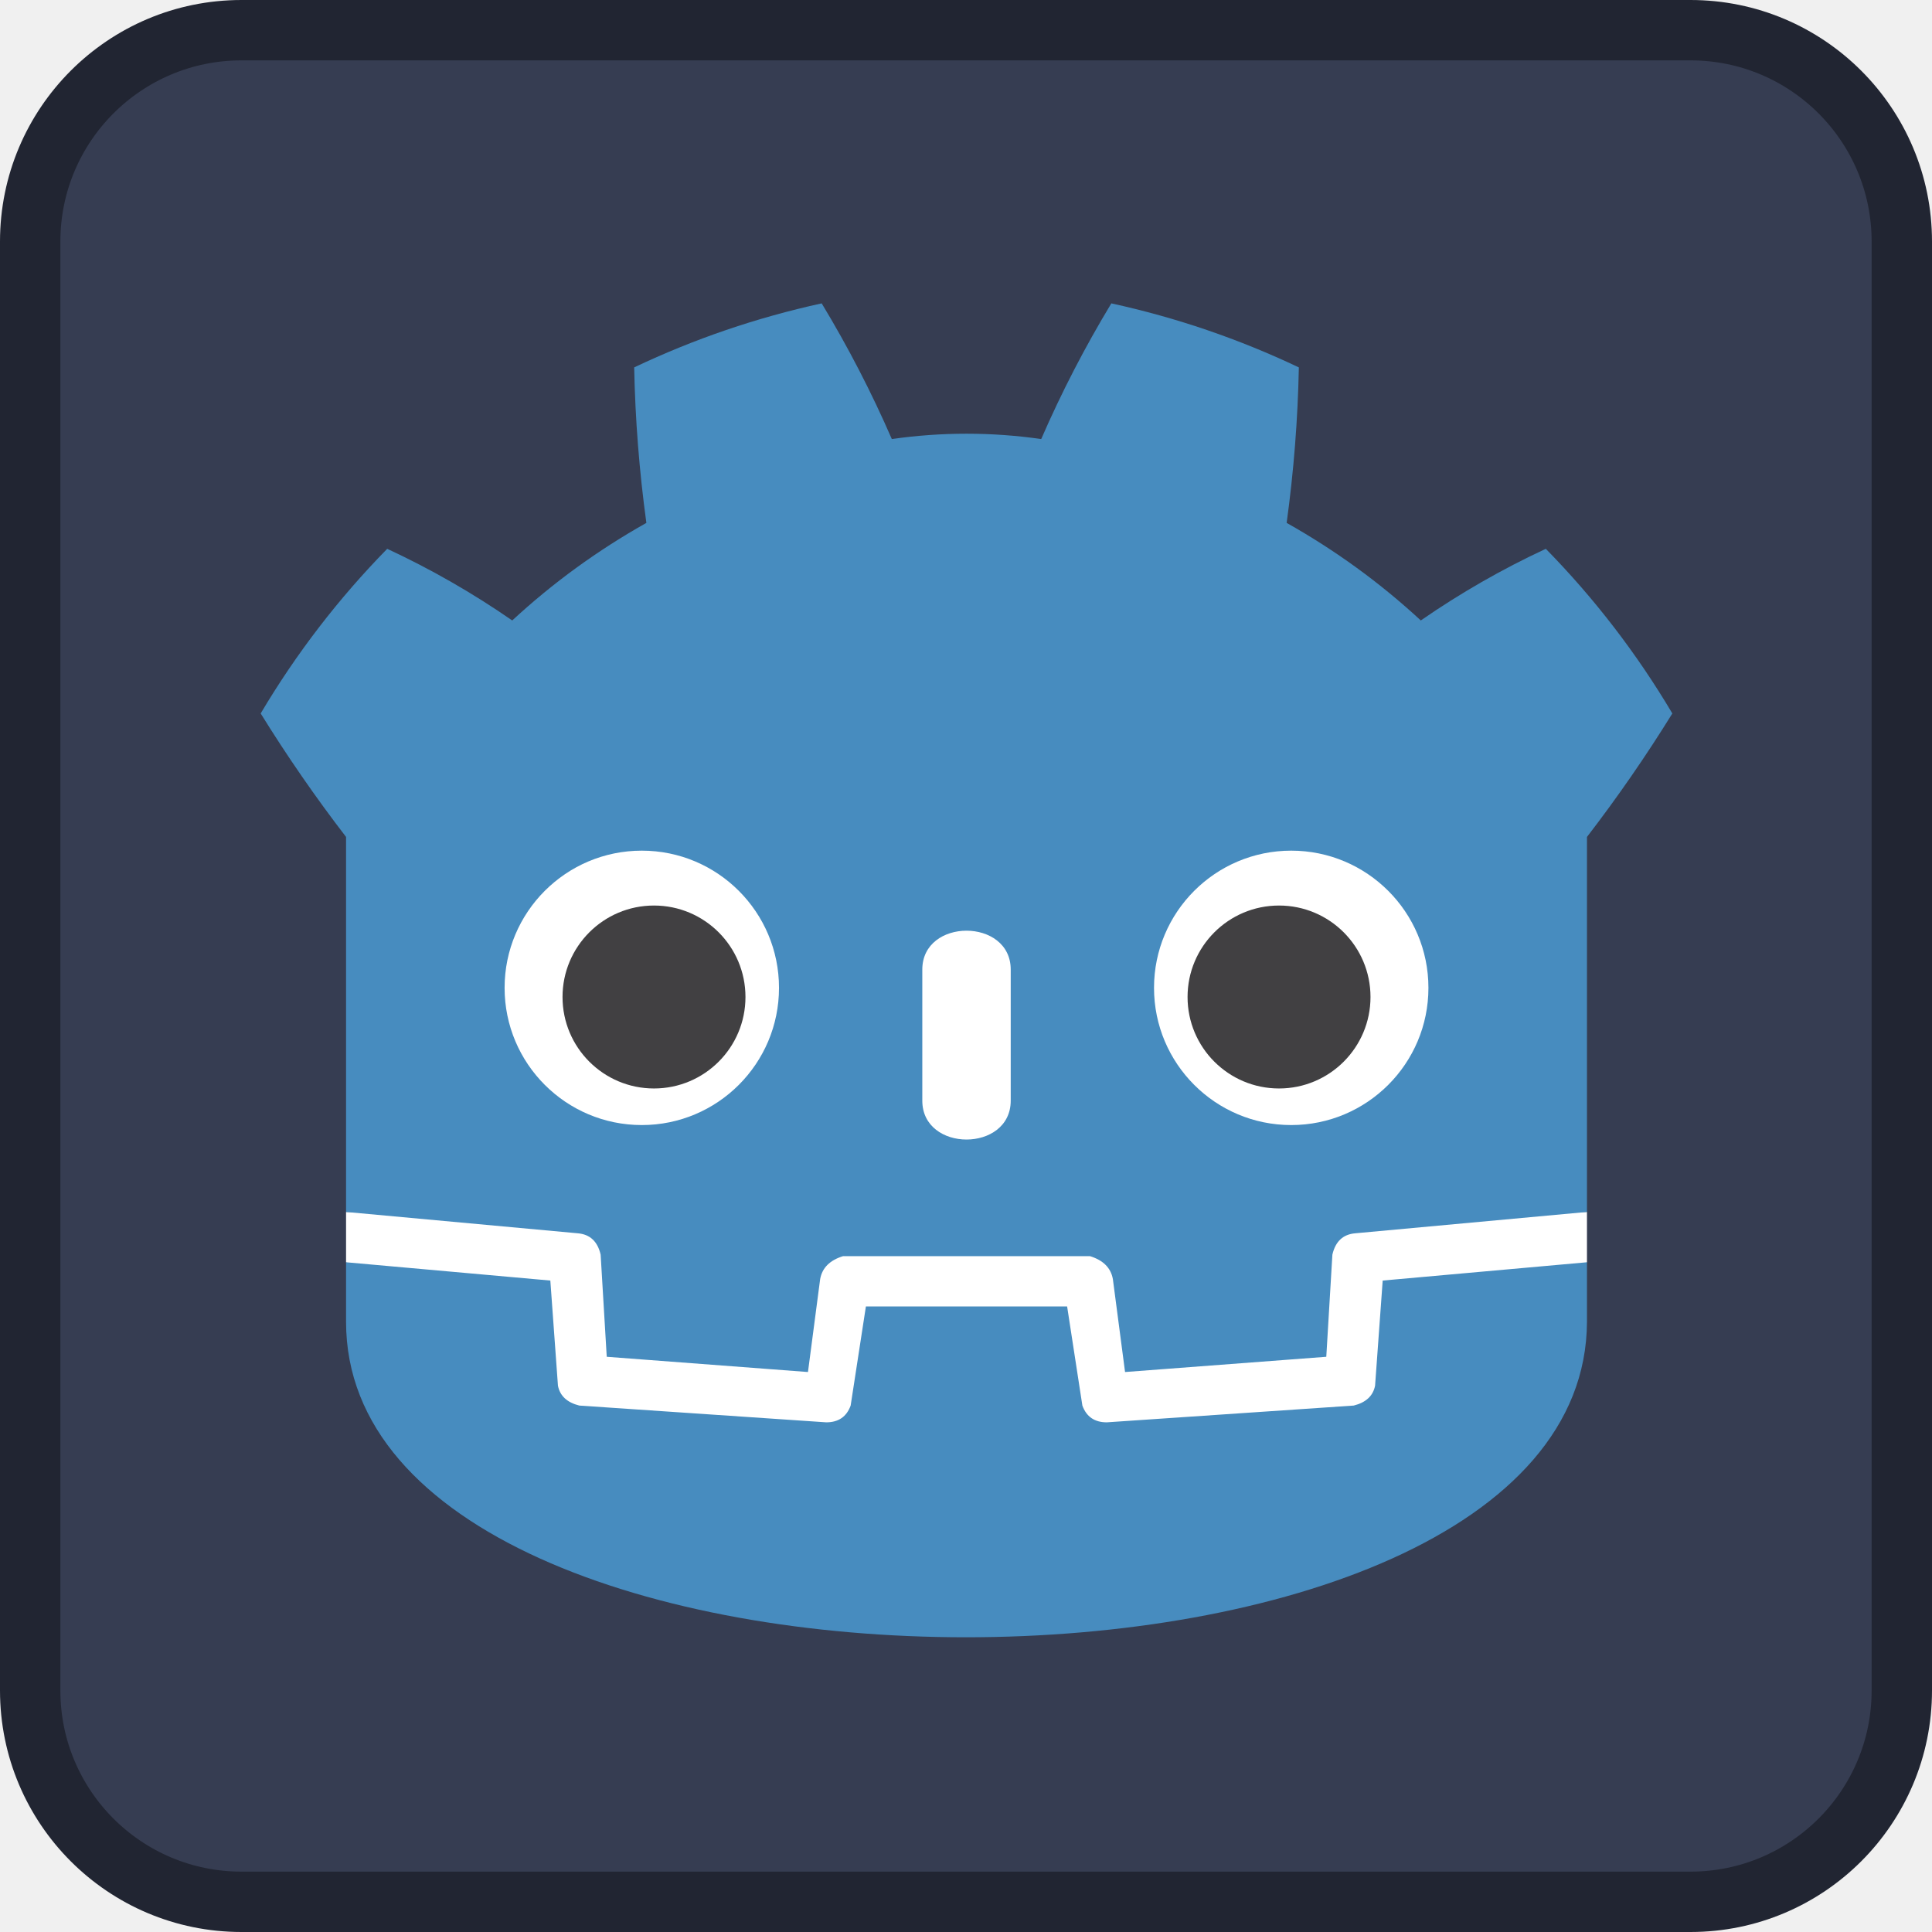
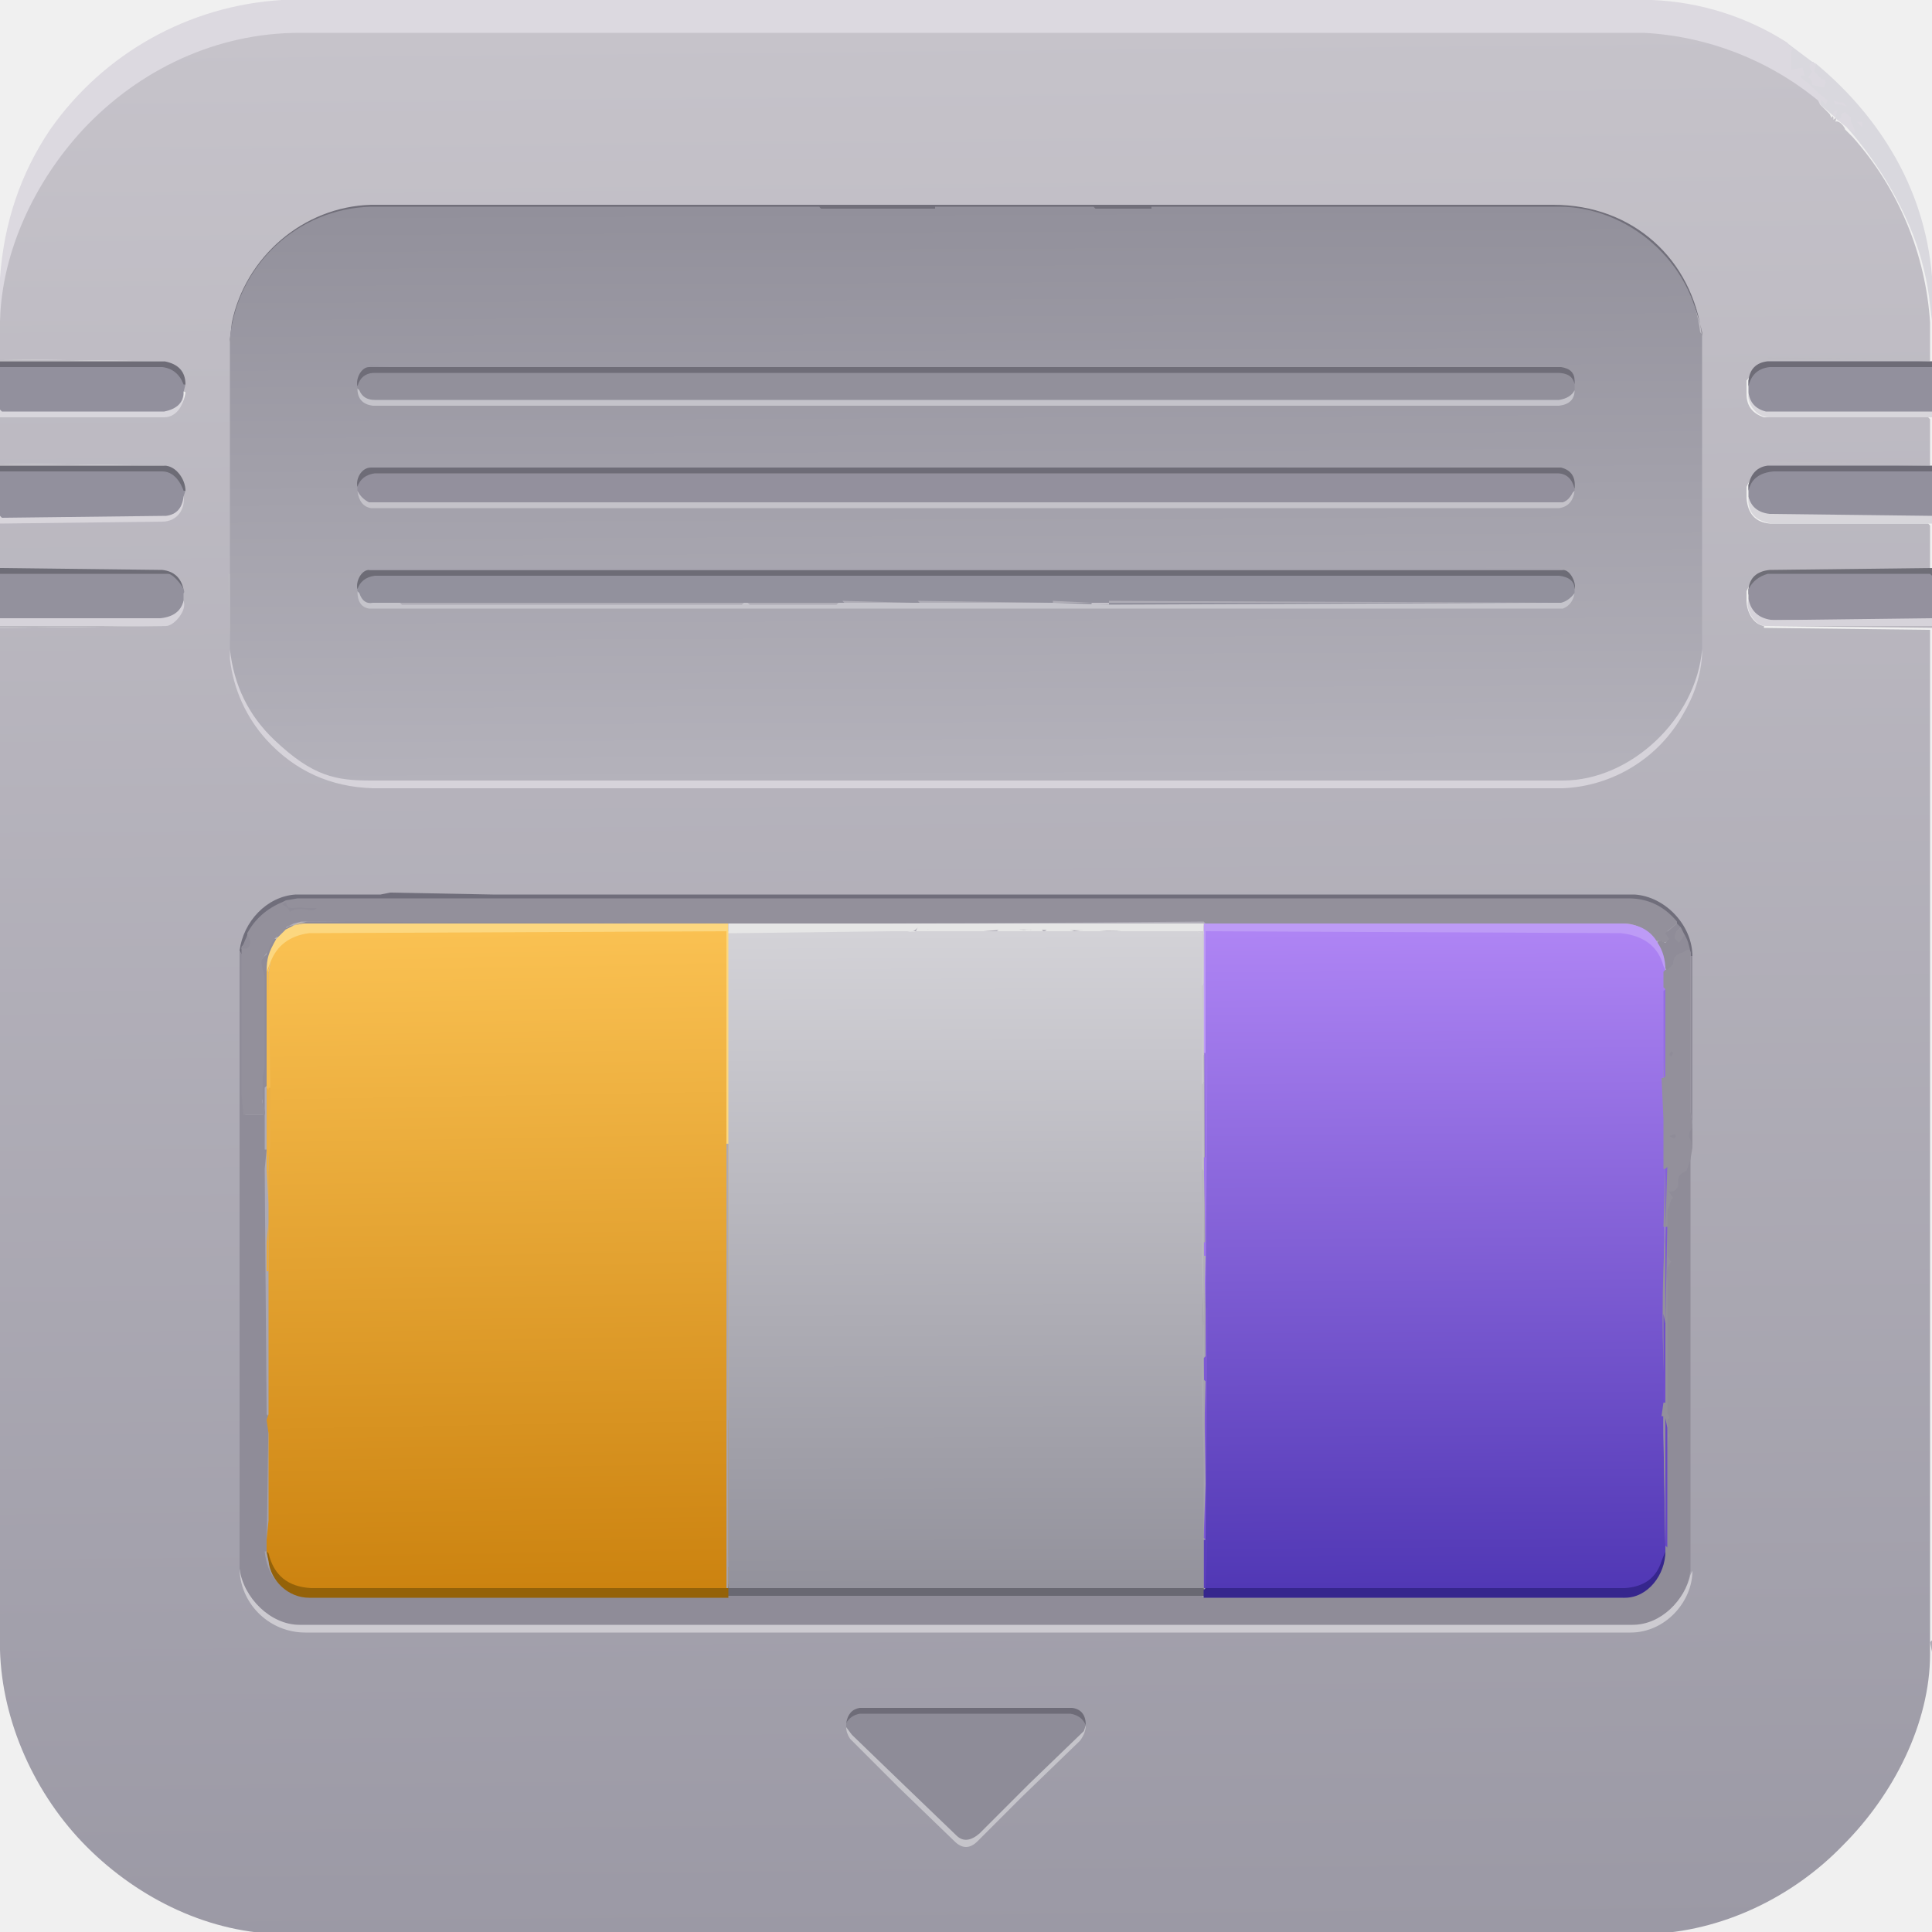
- <svg xmlns="http://www.w3.org/2000/svg" width="128" height="128">
-   <rect width="124" height="124" x="2" y="2" fill="#363d52" stroke="#212532" stroke-width="4" rx="14" />
-   <g fill="#fff" transform="translate(12.322 12.322)scale(.101)">
-     <path d="M105 673v33q407 354 814 0v-33z" />
-     <path fill="#478cbf" d="m105 673 152 14q12 1 15 14l4 67 132 10 8-61q2-11 15-15h162q13 4 15 15l8 61 132-10 4-67q3-13 15-14l152-14V427q30-39 56-81-35-59-83-108-43 20-82 47-40-37-88-64 7-51 8-102-59-28-123-42-26 43-46 89-49-7-98 0-20-46-46-89-64 14-123 42 1 51 8 102-48 27-88 64-39-27-82-47-48 49-83 108 26 42 56 81zm0 33v39c0 276 813 276 814 0v-39l-134 12-5 69q-2 10-14 13l-162 11q-12 0-16-11l-10-65H446l-10 65q-4 11-16 11l-162-11q-12-3-14-13l-5-69z" />
-     <path d="M483 600c0 34 58 34 58 0v-86c0-34-58-34-58 0z" />
-     <circle cx="725" cy="526" r="90" />
-     <circle cx="299" cy="526" r="90" />
-   </g>
-   <g fill="#414042" transform="translate(12.322 12.322)scale(.101)">
-     <circle cx="307" cy="532" r="60" />
-     <circle cx="717" cy="532" r="60" />
+ <svg xmlns="http://www.w3.org/2000/svg" id="Layer_2" data-name="Layer 2" viewBox="0 0 1000 1000">
+   <defs>
+     <linearGradient id="linear-gradient" x1="495.4" x2="504.6" y1="14.8" y2="1002.6" gradientUnits="userSpaceOnUse">
+       <stop offset="0" stop-color="#c6c3ca" />
+       <stop offset="1" stop-color="#9b99a5" />
+     </linearGradient>
+     <linearGradient id="linear-gradient-2" x1="499.2" x2="500.6" y1="107" y2="404.4" gradientUnits="userSpaceOnUse">
+       <stop offset="0" stop-color="#92909b" />
+       <stop offset="1" stop-color="#b4b2bb" />
+     </linearGradient>
+     <linearGradient id="linear-gradient-3" x1="741.5" x2="743.6" y1="482.6" y2="821" gradientUnits="userSpaceOnUse">
+       <stop offset="0" stop-color="#ae84f4" />
+       <stop offset="1" stop-color="#5138b5" />
+     </linearGradient>
+     <linearGradient id="linear-gradient-4" x1="254.7" x2="260.6" y1="481.9" y2="822.7" gradientUnits="userSpaceOnUse">
+       <stop offset="0" stop-color="#fac152" />
+       <stop offset="1" stop-color="#cc8310" />
+     </linearGradient>
+     <linearGradient id="linear-gradient-5" x1="499.3" x2="500.3" y1="482.8" y2="820.7" gradientUnits="userSpaceOnUse">
+       <stop offset="0" stop-color="#d3d2d7" />
+       <stop offset="1" stop-color="#93929c" />
+     </linearGradient>
+     <style>.cls-3{fill:#d8d6db}.cls-5{fill:#bdbbc2}.cls-6{fill:#92909d}.cls-7{fill:#d7942b}.cls-9{fill:#93909b}.cls-12{fill:#8f8c98}.cls-13{fill:#e6e6e6}.cls-18{fill:#e7a93f}.cls-21{fill:#b3b1b9}.cls-30{fill:#cb8619}.cls-31{fill:#d1d0d5}.cls-36{fill:#d6d3da}.cls-40{fill:#9896a1}.cls-43{fill:#5b3fbc}.cls-45{fill:#a09ea9}.cls-49{fill:#bbb9c0}.cls-50{fill:#6d6c76}.cls-53{fill:#c4c2ca}.cls-59{fill:#afadb6}.cls-60{fill:#6e6c77}.cls-63{fill:#dcd9e0}.cls-68{fill:#ebaf44}.cls-70{fill:#7d59d4}</style>
+   </defs>
+   <g id="Layer_1-2" data-name="Layer 1">
+     <path d="M855 0a140 140 0 0 1 70 22l1 1 3 3-1 2v7l5-1c2 0 2 5 0 6l13 10c3 2 0 6-3 3l-1 1q-18-15-40-25-27-11-57-11H155q-37 0-69 17A163 163 0 0 0 0 166v-22q3-43 26-77A158 158 0 0 1 146 0z" class="cls-63" />
+     <path d="M942 54zl5 5 1 2q1-2 1 1 2-2 1 1c2-1 5 3 5 4l4 4a160 160 0 0 1 40 96v20l-89 3-6 7v7q0 9 9 12h85l1 1v24l-85 1-1 1q-6 2-9 9v6q1 12 12 13h82l1 1v24l-85 1q-7 2-10 9v5c0 5 3 12 9 13v1l86 1v530c0 36-19 73-45 99-26 27-63 45-101 46H147c-38 0-75-18-102-45S1 891 0 854V325l86-1v-1q9-3 9-12l-1-1 1-5q-3-7-10-9l-84-1-1-1v-24l86-1q9-3 9-12-2-2 1-3-2-9-9-12l-2-1-85-1v-25h86q9-3 10-12-3-1 0-4-2-8-10-11l-1-1-85-1v-20c1-36 18-72 43-99 29-31 69-50 112-50h696a155 155 0 0 1 90 35z" style="fill:url(#linear-gradient)" />
+     <path d="M1000 324v1l-86-1z" style="fill:#bbb8c0" />
+     <path d="m86 324-86 1v-1z" class="cls-49" />
+     <path d="M1000 212v4h-84c-7 0-12-7-11-13q2 9 13 9z" class="cls-3" />
+     <path d="M1000 294v4h-84q-9 1-11 10v-3q1-9 11-10z" style="fill:#6f6e77" />
+     <path d="M1000 186zh-85v-1zM1000 240zh-85l1-1z" class="cls-5" />
+     <path d="m1000 855-1-5 1-1z" class="cls-59" />
+     <path d="m562 893-1 4-54 53q-6 6-13 1l-54-54-2-3v-2q2-4 6-6h110q6 0 8 7" style="fill:#8e8c98" />
+     <path d="M562 893q-2-5-8-6H445q-5 1-7 5 1-7 7-8h110q7 1 7 9" style="fill:#6e6c78" />
+     <path d="m438 894 3 4 28 27 26 25q5 5 12-1l26-26 28-27 1-3q0 4-3 8l-30 29-23 23q-6 6-12 0l-29-28-25-25q-2-3-2-6" style="fill:#c5c4ca" />
+     <path d="M124 808V610z" style="fill:#a5a3ab" />
+     <path d="M124 610V498zM383 463zH278zM552 463zh-78zM255 463zh-52zM197 463h-44l1-1zM652 463zh-28zM595 463zh-27z" class="cls-21" />
+     <path d="M0 216v-4h85q8-1 10-9c1 5-3 13-10 13z" style="fill:#d8d6dc" />
+     <path d="M0 271v-4l84-1q9-1 11-9c1 6-3 13-11 13z" style="fill:#d8d5db" />
+     <path d="M95 305v2q-3-7-11-9H0v-4l84 1q9 1 11 10" style="fill:#6e6d77" />
+     <path d="M85 187H0v-1zM85 241H0v-1z" class="cls-5" />
+     <path d="m202 462 53 1h591c16 1 30 16 30 32h-1v-2l-2-4-1-5q-3-1-2-4-3 1-2-2l-2-1q-9-9-23-10H193l-1-1h-13l-1 1c-1 0-6 1-6-1h-6v1l-17 1-1-1q0 3-2 1l-1 2q-10 4-16 13l-1 1q0 4-3 7 2 1 0 3l-1-2c2-15 14-28 29-29h44z" style="fill:#706e7b" />
+     <path d="M881 173zv-1q-5-23-21-41a75 75 0 0 0-52-22H192c-22 0-42 12-55 28a74 74 0 0 0-18 40v-1l1-9c7-34 37-60 72-61h612c41 0 72 28 77 68" style="fill:#716f7a" />
+     <path d="M846 463H726z" class="cls-59" />
+     <path d="M425 108h59v-1h82l1 1h29v-1h211c36 0 69 29 73 65l1 1v164c-1 37-35 68-72 69H192c-37 0-72-31-73-69V175c4-38 35-67 73-68h232z" style="fill:url(#linear-gradient-2)" />
+     <path d="M881 244v-36z" class="cls-45" />
+     <path d="m119 332-1-35h1z" class="cls-49" />
+     <path d="M881 315q0 1 0 0v-26z" style="fill:#a9a8b0" />
+     <path d="M881 337zv2q-1 16-10 31a75 75 0 0 1-62 38H193q-33-1-55-25a75 75 0 0 1-19-42v-5q3 28 23 47c20 19 32 21 50 21h617c35 0 69-32 72-68" class="cls-36" />
+     <path d="M815 197v5q-1 5-8 6H193q-7 0-8-7v-1q1-9 8-8h614q5-1 8 5" style="fill:#92909b" />
+     <path d="M815 305v2c-2 7-7 6-13 6l-1-1a19619 19619 0 0 1-414 0q-1 2-2 0l-194 1q-5-1-6-7v-1q1-7 8-8h614q8 0 8 8" style="fill:#92919d" />
+     <path d="M815 253v1l-2 4-4 2H191q-5 0-6-6v-2q2-8 9-8h612q8 1 9 9" style="fill:#93909d" />
+     <path d="M399 190h409q7 1 7 7v2q-1-6-9-6H194q-7 0-9 7c-1-4 2-10 6-10h208" style="fill:#6f6d78" />
+     <path d="M307 242h501q8 2 7 11-2-8-9-8H194q-7 1-9 7c-1-4 2-10 7-10z" class="cls-60" />
+     <path d="M191 295h618c4 0 7 7 6 10q0-6-8-7H194q-7 1-9 7c-1-4 2-10 6-10" class="cls-50" />
+     <path d="M815 202q0 7-8 8H193q-8-1-8-9l1 1q2 5 8 5h613q6-1 8-5" style="fill:#c4c3ca" />
+     <path d="M191 260h618q3-1 5-5l1-1q-1 8-8 9H192q-6-1-7-9 2 4 6 6" style="fill:#c4c2c9" />
+     <path d="M207 312h338l29 1 227-1h7q4-1 7-5-1 6-6 8H191q-6-1-6-9l1 1q2 6 7 5z" style="fill:#c5c4cb" />
+     <path d="M809 295H191l1-1h615z" style="fill:#a6a4af" />
+     <path d="M809 315H196h613" class="cls-59" />
+     <path d="M802 190zh-36z" class="cls-40" />
+     <path d="M339 242h-32 32" class="cls-45" />
+     <path d="M596 108h-29z" class="cls-40" />
+     <path d="M414 242h-28 28" class="cls-45" />
+     <path d="M484 108zh-26zM449 108zh-23zM523 190h-24zM647 190zh-15zM700 190h-16zM202 190h-11l1-1zM728 190zh-9zM617 190h-8zM749 190h-8zM553 190h-7zM406 190h-7zM476 190h-7z" class="cls-40" />
+     <path d="M792 263h-5zM801 312zH574v-1zM385 312l-1 1H208l-1-1zM544 312zh-68l-1-1zM434 312l-1 1h-45l-1-1zM472 312zh-35l-1-1zM565 312zh-20v-1z" class="cls-59" />
+     <path d="M574 312v1h-9v-1z" class="cls-53" />
+     <path d="M809 260H191z" class="cls-59" />
+     <path d="M739 313h-5z" class="cls-53" />
+     <path d="M138 504zv58l-1 1v32h1l-1 10 1 127 1 1-1 70h-1q2 19 20 23h216v1l4-1h245l1 1h217l1-1c12-1 19-12 20-23q-3-1 0-2v-49l1-10-1-8v-2l2-116q3 0 4-3-1-6 4-8 2-5 3-10l1-1v219q-4 25-30 29H155c-15 0-30-14-31-30V492l1 2h1l1 83h9v-11l-1-8 1-33v-9q2-7-2-15 0-4 4-7c0-2 3-9 4-8h1v2q-4 8-5 15" class="cls-12" />
+     <path d="M876 813c0 16-14 32-32 32H158c-18 0-33-14-34-32v-1c2 15 16 29 31 29h690c15 0 27-13 30-26z" style="fill:#cdcbd1" />
+     <path d="M862 502v10l-1 46 1 9v38l-1 75v5l1 41-1 7v10l1 57v3q-3 19-21 20h-22v-1h-51l-1 1H624V677l-1-195h218q8 1 14 6 7 6 7 14" style="fill:url(#linear-gradient-3)" />
+     <path d="M376 592v231h-60l-1-1h-36v1h-21v-1h-24v1h-73q-20-1-23-20v-6l1-10v-45l-1-7 1-3V595l1-32h-1v-59l1-6-1-1c1-7 13-16 20-15l217-1 1 1z" style="fill:url(#linear-gradient-4)" />
+     <path d="M868 478zl-5 4c4 4 0 7-4 5h-2q-6-8-15-9H624l-1-1a24637 24637 0 0 1-467 0l-4 1q1 1 0 0l-4 2 1 1-5 4h-1q-3 3-4 7l-3 4c-2 2 1 7 1 11v45l-1 5v12c-1 2 2 6 1 8h-11l-1-11v-76l1-1q4 0 2-5v-1q6-11 18-16l2-1 6-1h689q15 0 25 12" class="cls-9" />
+     <path d="M623 822zl1 3h216l1 1H374l2-1 1-4v-1z" style="fill:#696872" />
+     <path d="M377 478v4l1 1v109h-2V482l-216 1q-15 2-20 15l-1 5h-1c0-7 1-10 5-17l5-5 4-2q4-2 7-1z" style="fill:#fcd77f" />
+     <path d="M234 822h143v5H160c-11 0-20-9-21-19l-1-5 1 1q4 17 22 18z" style="fill:#946209" />
+     <path d="M841 827H623v-4l1-1h217q15-1 19-14l2-5c0 12-9 24-21 24" style="fill:#36268d" />
+     <path d="m140 563-1 33-1-33v-60l2-5-1 4z" style="fill:#f3ba4e" />
+     <path d="M139 633q0 2 0 0v-10l-1-18v-42l1 1v31-32h1v30l-1 6z" class="cls-68" />
+     <path d="M139 658v50-46z" style="fill:#e0a138" />
+     <path d="M139 658h-1v-15l1-10z" class="cls-18" />
+     <path d="M139 732v-24z" class="cls-7" />
+     <path d="M139 623zv-17l1 1z" class="cls-18" />
+     <path d="m870 480-1 1c-4 3 0 10 2 3h1q2 3 3 9h-2q-3 1-5 3l-1 3-4 4-1-2-4-12v-1q0-2 4 0l2-2-2-3 6-5z" class="cls-12" />
+     <path d="m872 484-3 4-2-2q-1-3 3-6z" class="cls-9" />
+     <path d="m146 468 2-1c1 5 4 2 10 3h6c-3 3-6-1-12 1l-2 1-1-2zM125 491l3-7q3 4 0 7zM192 466h-13 13M172 466h-6z" class="cls-12" />
+     <path d="M858 488q4 6 4 14l-1-2q-4-15-22-17l-215-1v63h-1l-1-62 1-1v-4h218q12 1 17 10" style="fill:#bd9bf6" />
+     <path d="M875 493v82l1 7v12l-1 6-2 6c-7 3-3 6-5 9s-5 1-4 2l2 3-1 1-2 6v21q0 3 2 5-3 4-2 9v70q1 0 1 2l-1 1q0 3 1 8l-1 6-1 3v3l1 9-1 5v32-1l-1-67h-1l1-7h1a727 727 0 0 1 0-91h-1l1-30h-1v-26l-1-21h1l1-46-1-1v-8l1-1h1l3-3q0-5 5-6 4-3 4 0" class="cls-9" />
+     <path d="M876 495v87l-1-7v-80zM876 585v8l-1-3q-2-3 1-6" class="cls-12" />
+     <path d="M862 685zv-50h1z" class="cls-70" />
+     <path d="M862 800zv-66l1 5v62" style="fill:#6848c5" />
+     <path d="M862 685v41l-1-2v-44z" style="fill:#714ecc" />
+     <path d="M862 635zv9-39l1-1z" style="fill:#8460d9" />
+     <path d="M861 558v-45l1-1v45z" style="fill:#936de1" />
+     <path d="M867 587q1 2-1 2l-2-1zM865 544l1 1-1 2-1-1z" class="cls-12" />
+     <path d="M624 677zl-1-34h1l-1-44h1v-54h1z" style="fill:#9f78e9" />
+     <path d="M624 797zl-1-1 1-28-1-65 1-1v-25h1z" class="cls-70" />
+     <path d="M819 822h-51zM624 822zh-1v-25h2z" class="cls-43" />
+     <path d="M377 735zV592h1l1 1z" class="cls-68" />
+     <path d="M377 811zv-76h2z" class="cls-7" />
+     <path d="M315 822h-36 36M258 822h-24z" class="cls-30" />
+     <path d="M377 822zv-11h1l1 1z" style="fill:#cf8b20" />
+     <path d="M377 478H157l-5 1 7-2z" class="cls-12" />
+     <path d="M623 478v1h-7l-4-1-2 1h-65a1754 1754 0 0 1-131 0l-1-1-6 1h-29l-1-1z" class="cls-31" />
+     <path d="m152 479-4 2q1-2 4-2" class="cls-12" />
+     <path d="M382 482h237l4 1v26l-1 1 1 50-1 1a1540 1540 0 0 1 0 123v30l1 40v68H377V483q2-3 5 0" style="fill:url(#linear-gradient-5)" />
+     <path d="M612 478c1 3-4 3-5 2q-4 2-7 0l-9 2-70-1-12 1h-5q0-2-4-1l-7 1q-4-5-6 0l-8-1-4-1q-3 4-7 1l-6 1-80 1h-5v-5z" class="cls-13" />
+     <path d="M623 478v4q0 3-1 1l-3-1H382l5-1q4-2 7-1h8l5-1 2 2 2-2q3 0 5 2h11l7 1h10l6-1h12q3-3 8 0c5 3 4 0 5-1l4-1 1 2h6q0-3 3-2c3-1 3 3 7 2l9-1v1h1q2 0 3 1h7q3-3 8-2h2q3 2 6 1 3 1 5-2l3 3q2 0 2-2l4-1 4 1 6 2 8-1 9 1h5l6-1h5q3 1 6-1l5-1q3 2 6 0 5 2 6-1z" class="cls-13" />
+     <path d="M623 482v64l-1 1v-64l-3-1z" class="cls-31" />
+     <path d="M623 643v59h-1l1-18-1-34v-45h1z" style="fill:#b8b7bd" />
+     <path d="M623 546v53h-1v-89h1z" style="fill:#cbc9cf" />
+     <path d="M623 599v44-37l-1-1v-44h1z" style="fill:#c2c0c6" />
+     <path d="M623 702v66-14l-1-40v-30h1z" style="fill:#aaaab1" />
+     <path d="M623 754zv-40l1 1z" style="fill:#a5a4ac" />
+     <path d="M623 684zv-34h1z" style="fill:#b0afb6" />
+     <path d="M938 32q2 0-1 2l1 2 2-3q24 20 39 45 18 30 21 65v23l-1-8q-2-19-9-37-12-30-34-55h3q-3-2-1-5l-4-2q0 4-3 3l-1-1v-3l-1 2-7-6 1-2 2 2 1-2-6-5-3-3-5-4q0-1 2-1l-1-4-6 1v-9l1-2-2-1v-1z" style="fill:#d9d8de" />
+     <path d="m956 66-5-4 2-1v-2l2-1 1 1 2 2v2q2 3 2 6zM950 61l-1-1q-1-2 2-3zM940 33l-1 4 4 4q2 0 2 2l-1 2q-2 0-6-1 0-3-2-4l2-3q-2-2-1-4l1-1zM956 55q-1 0-4-1h-2l-1-2 3 1h2zM964 66l-3-3h3z" class="cls-63" />
+     <path d="M1000 244v24l-86-1q-8-2-9-10v-6q0 4 0 0 3-7 12-8zM1000 190v23h-86q-8-2-9-10v-6q0 4 0 0 3-7 10-8z" class="cls-6" />
+     <path d="M1000 298v23h-84q-11-1-11-11v-5q0 4 0 0 3-6 10-8h84z" style="fill:#94919e" />
+     <path d="M1000 267v4h-83q-13-2-12-14 2 8 11 9z" class="cls-3" />
+     <path d="M1000 320v4h-86c-6 0-11-9-9-14q2 10 13 11z" class="cls-36" />
+     <path d="M915 187h85v3h-84q-9 1-11 10v-3q1-9 10-10M915 241h85v3h-82q-11 1-13 10v-3q2-9 10-10" class="cls-60" />
+     <path d="M95 305v6q-1 9-10 10H1l-1-1v-23h87c3 0 10 9 8 10z" style="fill:#93919d" />
+     <path d="m96 254-1 3q-1 9-9 10l-85 1-1-1v-24l87 1q7 2 9 10M96 199l-1 4q0 8-10 10H1l-1-1v-23h87q7 3 9 10" class="cls-6" />
+     <path d="M86 324H0v-4h83q10-1 12-9c2 5-5 13-9 13" class="cls-36" />
+     <path d="M85 241c6 0 11 7 11 13h-1s-3-10-11-10H0v-3z" class="cls-50" />
+     <path d="M85 187q11 2 11 12h-1q-3-8-11-9H0v-3z" class="cls-60" />
  </g>
</svg>
